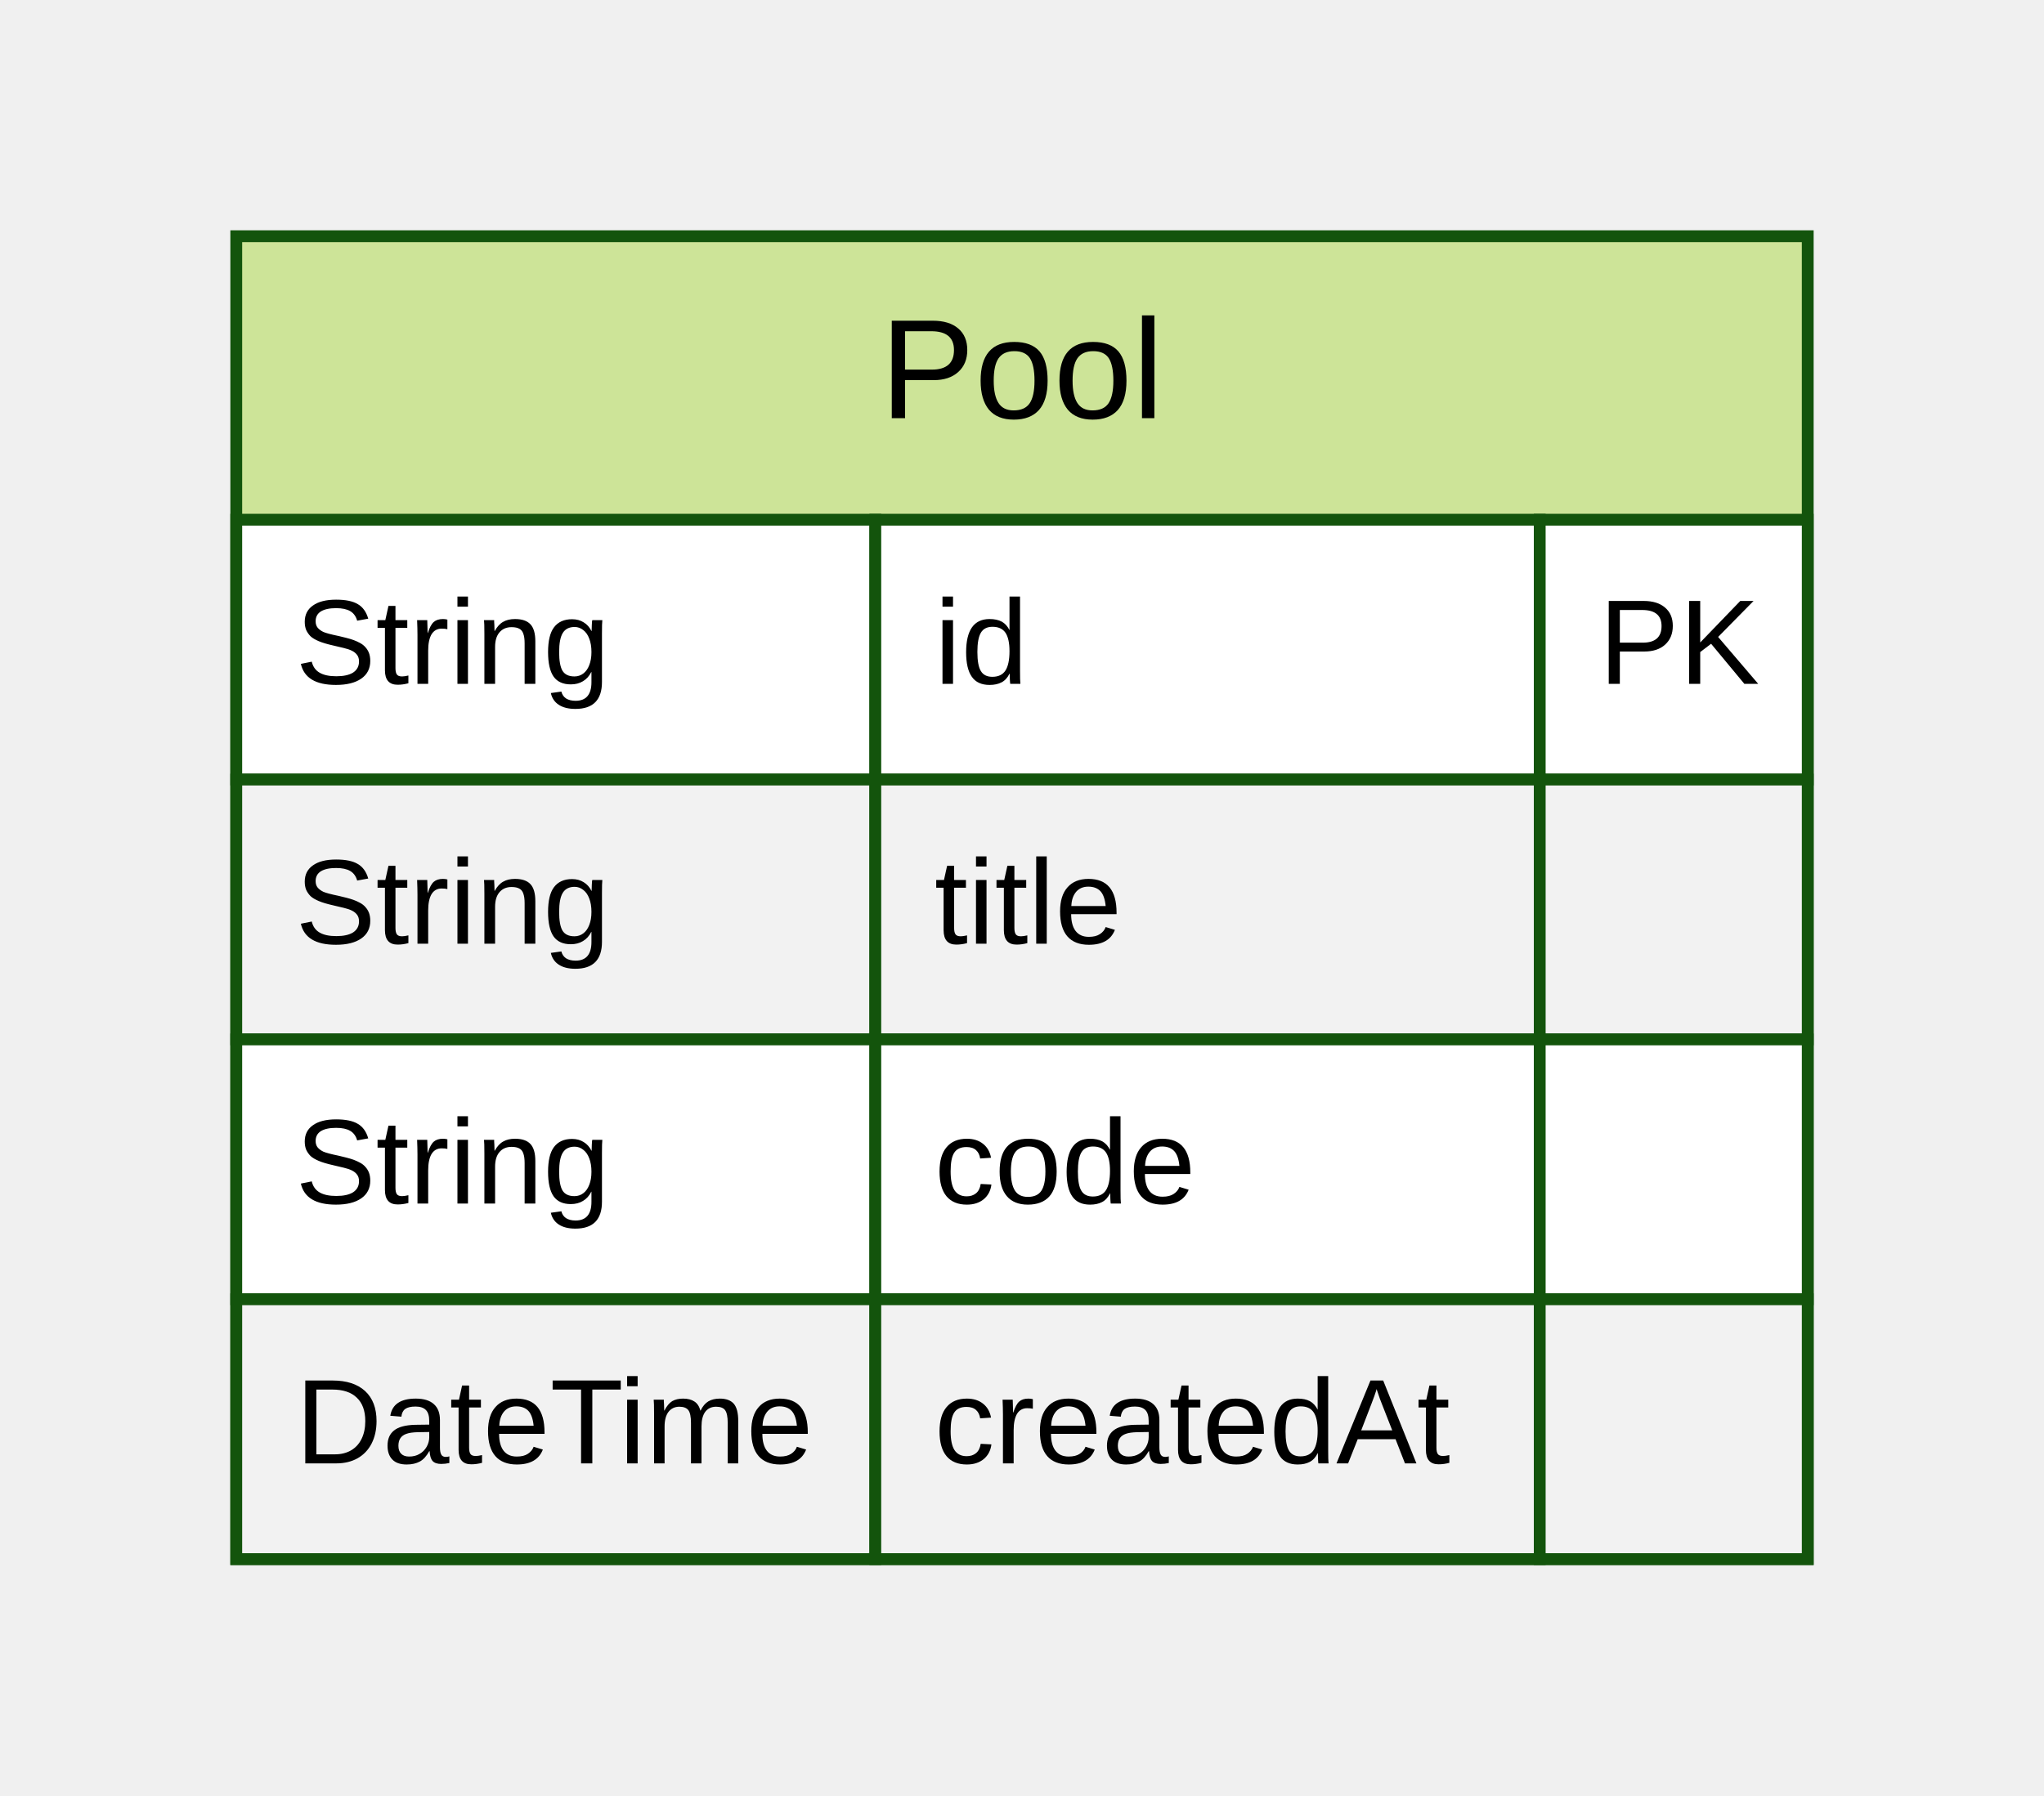
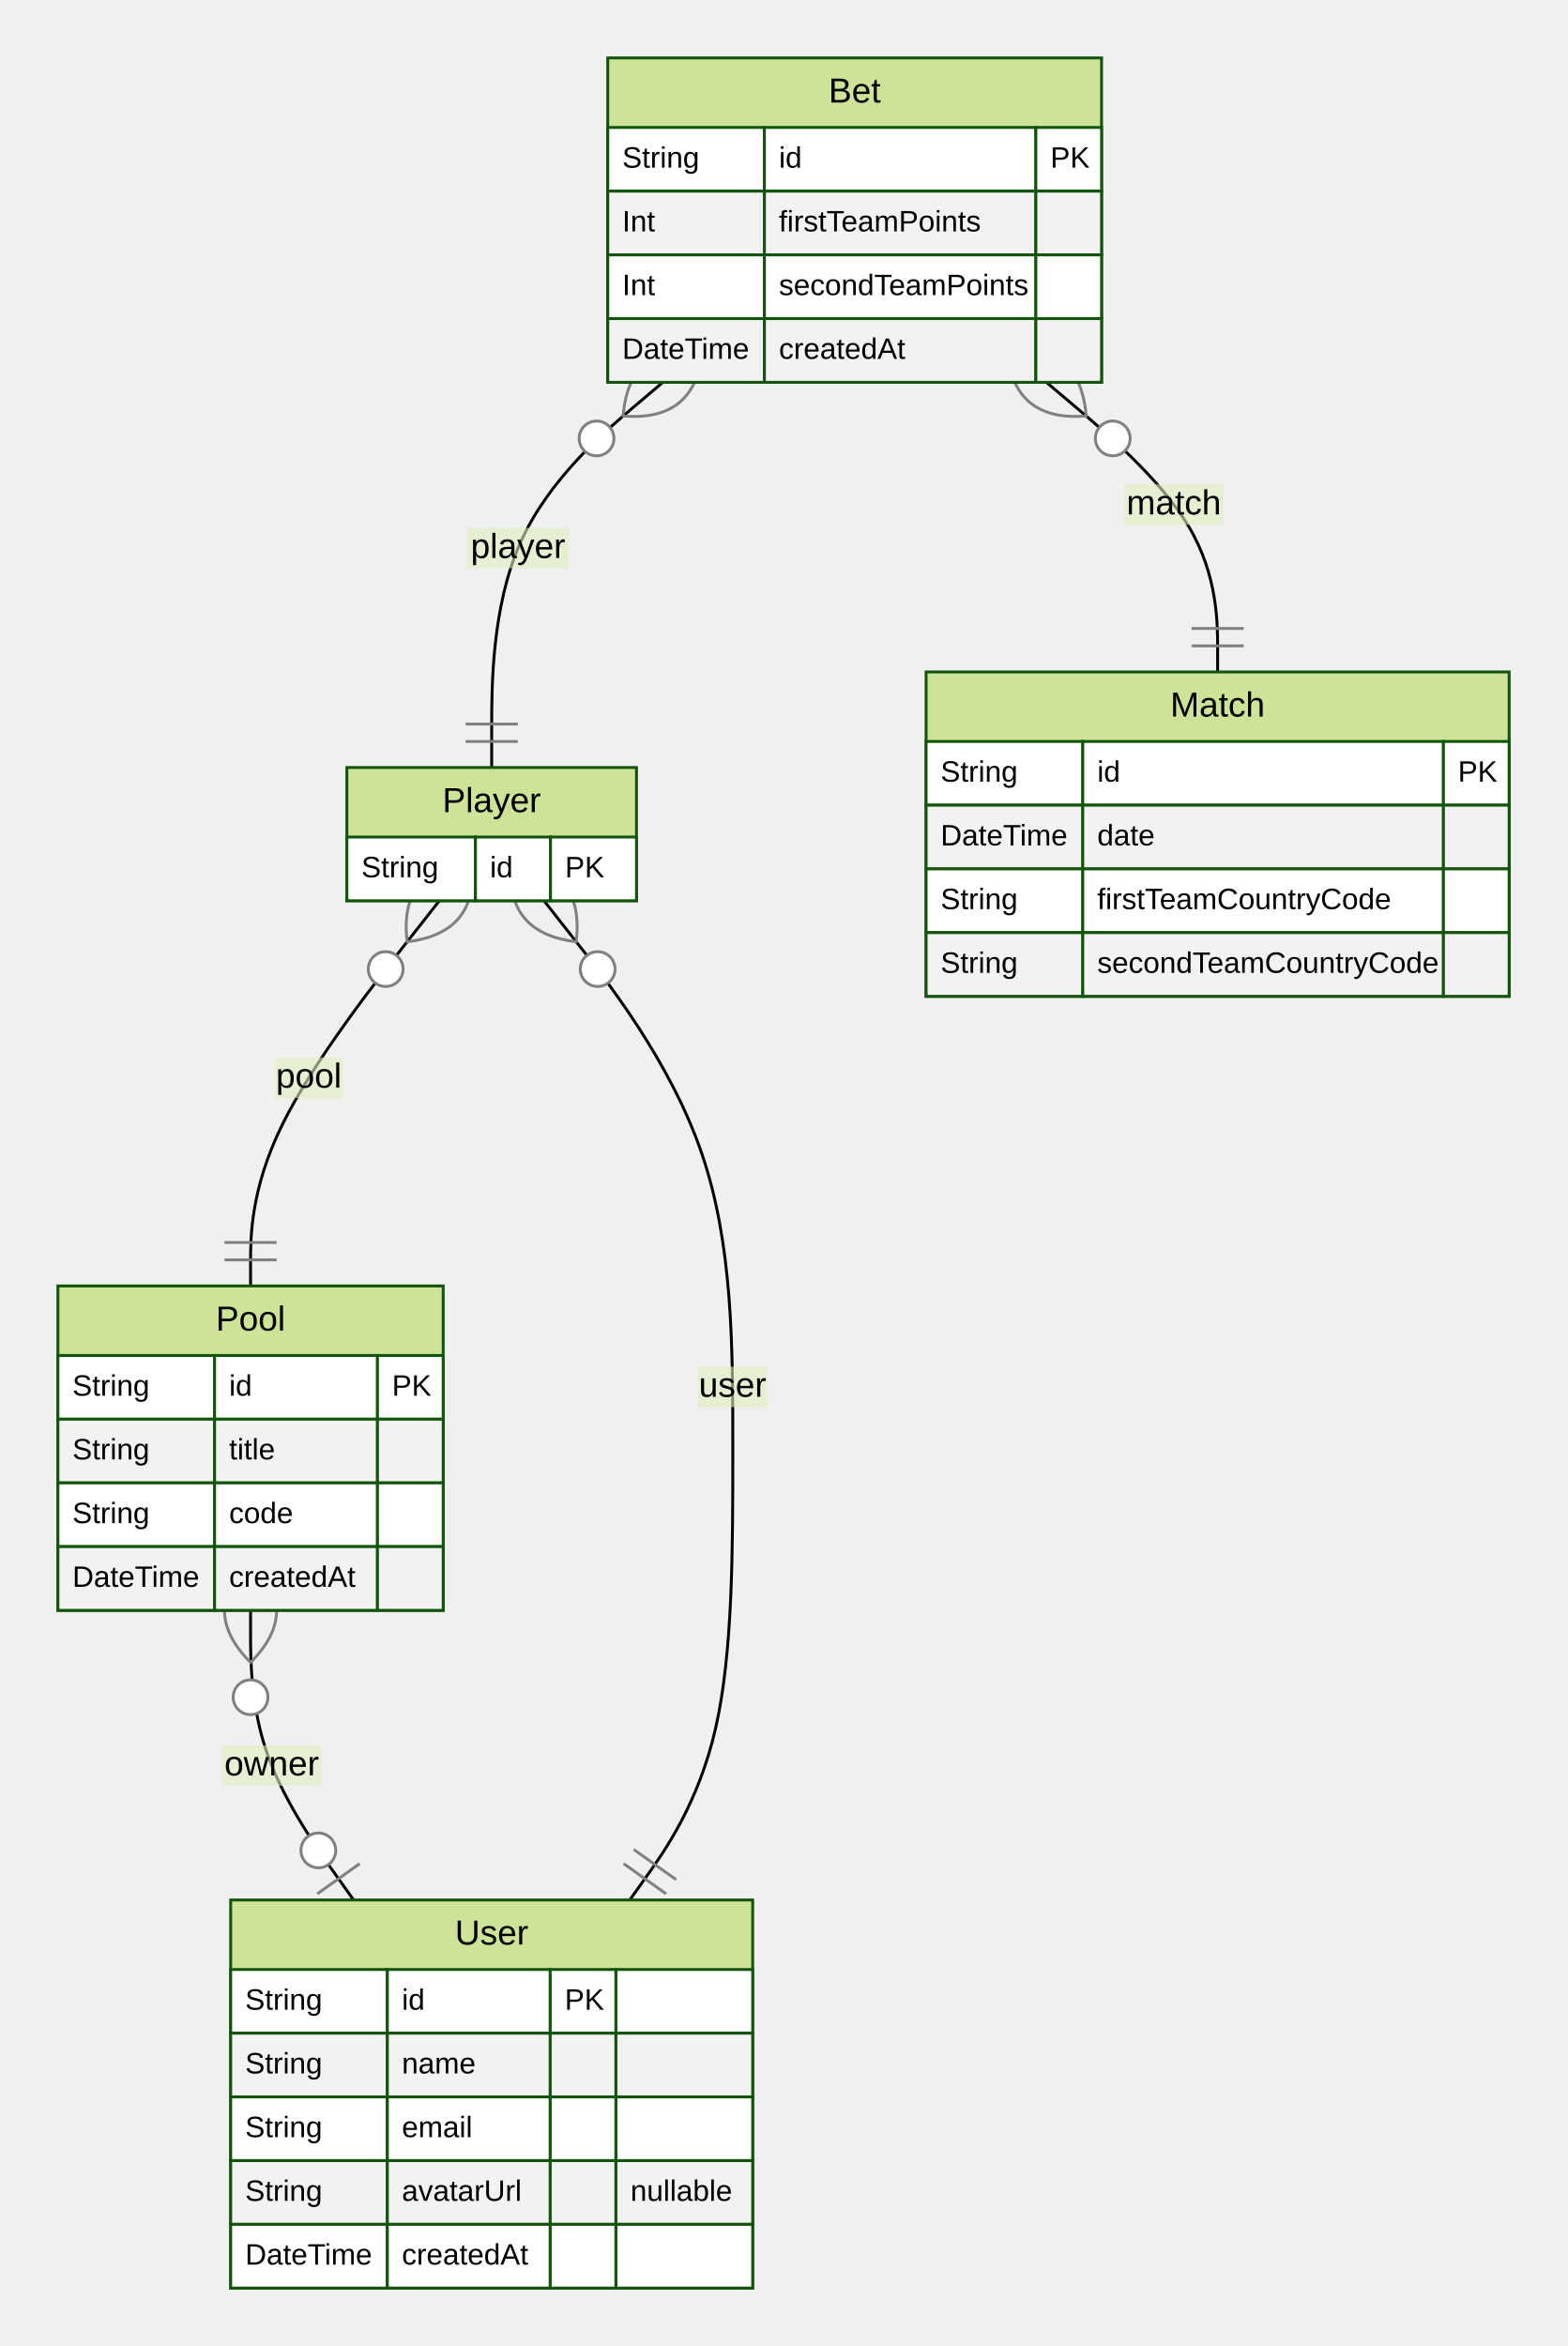
- <svg xmlns="http://www.w3.org/2000/svg" aria-labelledby="chart-title-mermaid-0 chart-desc-mermaid-0" role="img" viewBox="0 0 173.026 152" style="max-width: 173.026px; background-color: white;" width="100%" id="mermaid-0">
+ <svg xmlns="http://www.w3.org/2000/svg" aria-labelledby="chart-title-mermaid-0 chart-desc-mermaid-0" role="img" viewBox="0 0 541.082 810" style="max-width: 541.082px; background-color: white;" width="100%" id="mermaid-0">
  <style>#mermaid-0 {font-family:"trebuchet ms",verdana,arial,sans-serif;font-size:16px;fill:#000000;}#mermaid-0 .error-icon{fill:#552222;}#mermaid-0 .error-text{fill:#552222;stroke:#552222;}#mermaid-0 .edge-thickness-normal{stroke-width:2px;}#mermaid-0 .edge-thickness-thick{stroke-width:3.5px;}#mermaid-0 .edge-pattern-solid{stroke-dasharray:0;}#mermaid-0 .edge-pattern-dashed{stroke-dasharray:3;}#mermaid-0 .edge-pattern-dotted{stroke-dasharray:2;}#mermaid-0 .marker{fill:#000000;stroke:#000000;}#mermaid-0 .marker.cross{stroke:#000000;}#mermaid-0 svg{font-family:"trebuchet ms",verdana,arial,sans-serif;font-size:16px;}#mermaid-0 .entityBox{fill:#cde498;stroke:#13540c;}#mermaid-0 .attributeBoxOdd{fill:#ffffff;stroke:#13540c;}#mermaid-0 .attributeBoxEven{fill:#f2f2f2;stroke:#13540c;}#mermaid-0 .relationshipLabelBox{fill:hsl(78.158, 58.462%, 84.51%);opacity:0.7;background-color:hsl(78.158, 58.462%, 84.51%);}#mermaid-0 .relationshipLabelBox rect{opacity:0.5;}#mermaid-0 .relationshipLine{stroke:#000000;}#mermaid-0 :root{--mermaid-font-family:"trebuchet ms",verdana,arial,sans-serif;}</style>
  <g />
  <defs>
    <marker orient="auto" markerHeight="18" markerWidth="18" refY="9" refX="0" id="ONLY_ONE_START">
      <path d="M9,0 L9,18 M15,0 L15,18" fill="none" stroke="gray" />
    </marker>
  </defs>
  <defs>
    <marker orient="auto" markerHeight="18" markerWidth="18" refY="9" refX="18" id="ONLY_ONE_END">
      <path d="M3,0 L3,18 M9,0 L9,18" fill="none" stroke="gray" />
    </marker>
  </defs>
  <defs>
    <marker orient="auto" markerHeight="18" markerWidth="30" refY="9" refX="0" id="ZERO_OR_ONE_START">
      <circle r="6" cy="9" cx="21" fill="white" stroke="gray" />
      <path d="M9,0 L9,18" fill="none" stroke="gray" />
    </marker>
  </defs>
  <defs>
    <marker orient="auto" markerHeight="18" markerWidth="30" refY="9" refX="30" id="ZERO_OR_ONE_END">
      <circle r="6" cy="9" cx="9" fill="white" stroke="gray" />
      <path d="M21,0 L21,18" fill="none" stroke="gray" />
    </marker>
  </defs>
  <defs>
    <marker orient="auto" markerHeight="36" markerWidth="45" refY="18" refX="18" id="ONE_OR_MORE_START">
      <path d="M0,18 Q 18,0 36,18 Q 18,36 0,18 M42,9 L42,27" fill="none" stroke="gray" />
    </marker>
  </defs>
  <defs>
    <marker orient="auto" markerHeight="36" markerWidth="45" refY="18" refX="27" id="ONE_OR_MORE_END">
      <path d="M3,9 L3,27 M9,18 Q27,0 45,18 Q27,36 9,18" fill="none" stroke="gray" />
    </marker>
  </defs>
  <defs>
    <marker orient="auto" markerHeight="36" markerWidth="57" refY="18" refX="18" id="ZERO_OR_MORE_START">
      <circle r="6" cy="18" cx="48" fill="white" stroke="gray" />
      <path d="M0,18 Q18,0 36,18 Q18,36 0,18" fill="none" stroke="gray" />
    </marker>
  </defs>
  <defs>
    <marker orient="auto" markerHeight="36" markerWidth="57" refY="18" refX="39" id="ZERO_OR_MORE_END">
      <circle r="6" cy="18" cx="9" fill="white" stroke="gray" />
      <path d="M21,18 Q39,0 57,18 Q39,36 21,18" fill="none" stroke="gray" />
    </marker>
  </defs>
-   <g transform="translate(20,20 )" id="Pool">
+   <path marker-start="url(#ZERO_OR_MORE_START)" marker-end="url(#ZERO_OR_ONE_END)" fill="none" stroke="gray" d="M86.513,556L86.513,564.333C86.513,572.667,86.513,589.333,92.443,606C98.373,622.667,110.233,639.333,116.163,647.667L122.093,656" class="er relationshipLine" />
+   <path marker-start="url(#ZERO_OR_MORE_START)" marker-end="url(#ONLY_ONE_END)" fill="none" stroke="gray" d="M187.835,311L198.7,324.833C209.565,338.667,231.296,366.333,242.161,397.833C253.026,429.333,253.026,464.667,253.026,500C253.026,535.333,253.026,570.667,247.096,596.667C241.167,622.667,229.307,639.333,223.377,647.667L217.447,656" class="er relationshipLine" />
+   <path marker-start="url(#ZERO_OR_MORE_START)" marker-end="url(#ONLY_ONE_END)" fill="none" stroke="gray" d="M151.705,311L140.839,324.833C129.974,338.667,108.244,366.333,97.378,388.5C86.513,410.667,86.513,427.333,86.513,435.667L86.513,444" class="er relationshipLine" />
+   <path marker-start="url(#ZERO_OR_MORE_START)" marker-end="url(#ONLY_ONE_END)" fill="none" stroke="gray" d="M228.887,132L219.034,140.333C209.181,148.667,189.476,165.333,179.623,187.5C169.77,209.667,169.77,237.333,169.77,251.167L169.77,265" class="er relationshipLine" />
+   <path marker-start="url(#ZERO_OR_MORE_START)" marker-end="url(#ONLY_ONE_END)" fill="none" stroke="gray" d="M361.309,132L371.162,140.333C381.015,148.667,400.72,165.333,410.573,182C420.426,198.667,420.426,215.333,420.426,223.667L420.426,232" class="er relationshipLine" />
+   <g transform="translate(20,444 )" id="Pool">
    <rect height="112" width="133.026" y="0" x="0" stroke="gray" fill-opacity="100%" fill="honeydew" class="er entityBox" />
    <text transform="translate(66.51321,12)" style="font-family: &quot;trebuchet ms&quot;, verdana, arial, sans-serif;; font-size: 12px" text-anchor="middle" dominant-baseline="middle" y="0" x="0" id="entity-Pool" class="er entityLabel">Pool</text>
    <rect height="22" width="54.096" y="24" x="0" stroke="gray" fill-opacity="100%" fill="honeydew" class="er attributeBoxOdd" />
    <text transform="translate(5,35)" style="font-family: &quot;trebuchet ms&quot;, verdana, arial, sans-serif;; font-size: 10.2px" text-anchor="left" dominant-baseline="middle" y="0" x="0" id="entity-Pool-attr-1-type" class="er entityLabel">String</text>
    <rect height="22" width="56.243" y="24" x="54.096" stroke="gray" fill-opacity="100%" fill="honeydew" class="er attributeBoxOdd" />
    <text transform="translate(59.09555,35)" style="font-family: &quot;trebuchet ms&quot;, verdana, arial, sans-serif;; font-size: 10.2px" text-anchor="left" dominant-baseline="middle" y="0" x="0" id="entity-Pool-attr-1-name" class="er entityLabel">id</text>
    <rect height="22" width="22.688" y="24" x="110.339" stroke="gray" fill-opacity="100%" fill="honeydew" class="er attributeBoxOdd" />
    <text transform="translate(115.3387,35)" style="font-family: &quot;trebuchet ms&quot;, verdana, arial, sans-serif;; font-size: 10.2px" text-anchor="left" dominant-baseline="middle" y="0" x="0" id="entity-Pool-attr-1-key" class="er entityLabel">PK</text>
    <rect height="22" width="54.096" y="46" x="0" stroke="gray" fill-opacity="100%" fill="honeydew" class="er attributeBoxEven" />
    <text transform="translate(5,57)" style="font-family: &quot;trebuchet ms&quot;, verdana, arial, sans-serif;; font-size: 10.2px" text-anchor="left" dominant-baseline="middle" y="0" x="0" id="entity-Pool-attr-2-type" class="er entityLabel">String</text>
    <rect height="22" width="56.243" y="46" x="54.096" stroke="gray" fill-opacity="100%" fill="honeydew" class="er attributeBoxEven" />
    <text transform="translate(59.09555,57)" style="font-family: &quot;trebuchet ms&quot;, verdana, arial, sans-serif;; font-size: 10.2px" text-anchor="left" dominant-baseline="middle" y="0" x="0" id="entity-Pool-attr-2-name" class="er entityLabel">title</text>
    <rect height="22" width="22.688" y="46" x="110.339" stroke="gray" fill-opacity="100%" fill="honeydew" class="er attributeBoxEven" />
    <text transform="translate(115.3387,57)" style="font-family: &quot;trebuchet ms&quot;, verdana, arial, sans-serif;; font-size: 10.2px" text-anchor="left" dominant-baseline="middle" y="0" x="0" id="entity-Pool-attr-2-key" class="er entityLabel" />
    <rect height="22" width="54.096" y="68" x="0" stroke="gray" fill-opacity="100%" fill="honeydew" class="er attributeBoxOdd" />
    <text transform="translate(5,79)" style="font-family: &quot;trebuchet ms&quot;, verdana, arial, sans-serif;; font-size: 10.2px" text-anchor="left" dominant-baseline="middle" y="0" x="0" id="entity-Pool-attr-3-type" class="er entityLabel">String</text>
    <rect height="22" width="56.243" y="68" x="54.096" stroke="gray" fill-opacity="100%" fill="honeydew" class="er attributeBoxOdd" />
    <text transform="translate(59.09555,79)" style="font-family: &quot;trebuchet ms&quot;, verdana, arial, sans-serif;; font-size: 10.2px" text-anchor="left" dominant-baseline="middle" y="0" x="0" id="entity-Pool-attr-3-name" class="er entityLabel">code</text>
    <rect height="22" width="22.688" y="68" x="110.339" stroke="gray" fill-opacity="100%" fill="honeydew" class="er attributeBoxOdd" />
    <text transform="translate(115.3387,79)" style="font-family: &quot;trebuchet ms&quot;, verdana, arial, sans-serif;; font-size: 10.2px" text-anchor="left" dominant-baseline="middle" y="0" x="0" id="entity-Pool-attr-3-key" class="er entityLabel" />
    <rect height="22" width="54.096" y="90" x="0" stroke="gray" fill-opacity="100%" fill="honeydew" class="er attributeBoxEven" />
    <text transform="translate(5,101)" style="font-family: &quot;trebuchet ms&quot;, verdana, arial, sans-serif;; font-size: 10.2px" text-anchor="left" dominant-baseline="middle" y="0" x="0" id="entity-Pool-attr-4-type" class="er entityLabel">DateTime</text>
    <rect height="22" width="56.243" y="90" x="54.096" stroke="gray" fill-opacity="100%" fill="honeydew" class="er attributeBoxEven" />
    <text transform="translate(59.09555,101)" style="font-family: &quot;trebuchet ms&quot;, verdana, arial, sans-serif;; font-size: 10.2px" text-anchor="left" dominant-baseline="middle" y="0" x="0" id="entity-Pool-attr-4-name" class="er entityLabel">createdAt</text>
    <rect height="22" width="22.688" y="90" x="110.339" stroke="gray" fill-opacity="100%" fill="honeydew" class="er attributeBoxEven" />
    <text transform="translate(115.3387,101)" style="font-family: &quot;trebuchet ms&quot;, verdana, arial, sans-serif;; font-size: 10.2px" text-anchor="left" dominant-baseline="middle" y="0" x="0" id="entity-Pool-attr-4-key" class="er entityLabel" />
  </g>
+   <g transform="translate(119.7698,265 )" id="Player">
+     <rect height="46" width="100" y="0" x="0" stroke="gray" fill-opacity="100%" fill="honeydew" class="er entityBox" />
+     <text transform="translate(50,12)" style="font-family: &quot;trebuchet ms&quot;, verdana, arial, sans-serif;; font-size: 12px" text-anchor="middle" dominant-baseline="middle" y="0" x="0" id="entity-Player" class="er entityLabel">Player</text>
+     <rect height="22" width="44.399" y="24" x="0" stroke="gray" fill-opacity="100%" fill="honeydew" class="er attributeBoxOdd" />
+     <text transform="translate(5,35)" style="font-family: &quot;trebuchet ms&quot;, verdana, arial, sans-serif;; font-size: 10.2px" text-anchor="left" dominant-baseline="middle" y="0" x="0" id="entity-Player-attr-1-type" class="er entityLabel">String</text>
+     <rect height="22" width="25.911" y="24" x="44.399" stroke="gray" fill-opacity="100%" fill="honeydew" class="er attributeBoxOdd" />
+     <text transform="translate(49.39862,35)" style="font-family: &quot;trebuchet ms&quot;, verdana, arial, sans-serif;; font-size: 10.2px" text-anchor="left" dominant-baseline="middle" y="0" x="0" id="entity-Player-attr-1-name" class="er entityLabel">id</text>
+     <rect height="22" width="29.69" y="24" x="70.31" stroke="gray" fill-opacity="100%" fill="honeydew" class="er attributeBoxOdd" />
+     <text transform="translate(75.30976,35)" style="font-family: &quot;trebuchet ms&quot;, verdana, arial, sans-serif;; font-size: 10.2px" text-anchor="left" dominant-baseline="middle" y="0" x="0" id="entity-Player-attr-1-key" class="er entityLabel">PK</text>
+   </g>
+   <g transform="translate(79.65034,656 )" id="User">
+     <rect height="134" width="180.239" y="0" x="0" stroke="gray" fill-opacity="100%" fill="honeydew" class="er entityBox" />
+     <text transform="translate(90.11948,12)" style="font-family: &quot;trebuchet ms&quot;, verdana, arial, sans-serif;; font-size: 12px" text-anchor="middle" dominant-baseline="middle" y="0" x="0" id="entity-User" class="er entityLabel">User</text>
+     <rect height="22" width="54.096" y="24" x="0" stroke="gray" fill-opacity="100%" fill="honeydew" class="er attributeBoxOdd" />
+     <text transform="translate(5,35)" style="font-family: &quot;trebuchet ms&quot;, verdana, arial, sans-serif;; font-size: 10.2px" text-anchor="left" dominant-baseline="middle" y="0" x="0" id="entity-User-attr-1-type" class="er entityLabel">String</text>
+     <rect height="22" width="56.243" y="24" x="54.096" stroke="gray" fill-opacity="100%" fill="honeydew" class="er attributeBoxOdd" />
+     <text transform="translate(59.09555,35)" style="font-family: &quot;trebuchet ms&quot;, verdana, arial, sans-serif;; font-size: 10.2px" text-anchor="left" dominant-baseline="middle" y="0" x="0" id="entity-User-attr-1-name" class="er entityLabel">id</text>
+     <rect height="22" width="22.688" y="24" x="110.339" stroke="gray" fill-opacity="100%" fill="honeydew" class="er attributeBoxOdd" />
+     <text transform="translate(115.3387,35)" style="font-family: &quot;trebuchet ms&quot;, verdana, arial, sans-serif;; font-size: 10.2px" text-anchor="left" dominant-baseline="middle" y="0" x="0" id="entity-User-attr-1-key" class="er entityLabel">PK</text>
+     <rect height="22" width="47.213" y="24" x="133.026" stroke="gray" fill-opacity="100%" fill="honeydew" class="er attributeBoxOdd" />
+     <text transform="translate(138.0264,35)" style="font-family: &quot;trebuchet ms&quot;, verdana, arial, sans-serif;; font-size: 10.2px" text-anchor="left" dominant-baseline="middle" y="0" x="0" id="entity-User-attr-1-comment" class="er entityLabel" />
+     <rect height="22" width="54.096" y="46" x="0" stroke="gray" fill-opacity="100%" fill="honeydew" class="er attributeBoxEven" />
+     <text transform="translate(5,57)" style="font-family: &quot;trebuchet ms&quot;, verdana, arial, sans-serif;; font-size: 10.2px" text-anchor="left" dominant-baseline="middle" y="0" x="0" id="entity-User-attr-2-type" class="er entityLabel">String</text>
+     <rect height="22" width="56.243" y="46" x="54.096" stroke="gray" fill-opacity="100%" fill="honeydew" class="er attributeBoxEven" />
+     <text transform="translate(59.09555,57)" style="font-family: &quot;trebuchet ms&quot;, verdana, arial, sans-serif;; font-size: 10.2px" text-anchor="left" dominant-baseline="middle" y="0" x="0" id="entity-User-attr-2-name" class="er entityLabel">name</text>
+     <rect height="22" width="22.688" y="46" x="110.339" stroke="gray" fill-opacity="100%" fill="honeydew" class="er attributeBoxEven" />
+     <text transform="translate(115.3387,57)" style="font-family: &quot;trebuchet ms&quot;, verdana, arial, sans-serif;; font-size: 10.2px" text-anchor="left" dominant-baseline="middle" y="0" x="0" id="entity-User-attr-2-key" class="er entityLabel" />
+     <rect height="22" width="47.213" y="46" x="133.026" stroke="gray" fill-opacity="100%" fill="honeydew" class="er attributeBoxEven" />
+     <text transform="translate(138.0264,57)" style="font-family: &quot;trebuchet ms&quot;, verdana, arial, sans-serif;; font-size: 10.2px" text-anchor="left" dominant-baseline="middle" y="0" x="0" id="entity-User-attr-2-comment" class="er entityLabel" />
+     <rect height="22" width="54.096" y="68" x="0" stroke="gray" fill-opacity="100%" fill="honeydew" class="er attributeBoxOdd" />
+     <text transform="translate(5,79)" style="font-family: &quot;trebuchet ms&quot;, verdana, arial, sans-serif;; font-size: 10.2px" text-anchor="left" dominant-baseline="middle" y="0" x="0" id="entity-User-attr-3-type" class="er entityLabel">String</text>
+     <rect height="22" width="56.243" y="68" x="54.096" stroke="gray" fill-opacity="100%" fill="honeydew" class="er attributeBoxOdd" />
+     <text transform="translate(59.09555,79)" style="font-family: &quot;trebuchet ms&quot;, verdana, arial, sans-serif;; font-size: 10.2px" text-anchor="left" dominant-baseline="middle" y="0" x="0" id="entity-User-attr-3-name" class="er entityLabel">email</text>
+     <rect height="22" width="22.688" y="68" x="110.339" stroke="gray" fill-opacity="100%" fill="honeydew" class="er attributeBoxOdd" />
+     <text transform="translate(115.3387,79)" style="font-family: &quot;trebuchet ms&quot;, verdana, arial, sans-serif;; font-size: 10.2px" text-anchor="left" dominant-baseline="middle" y="0" x="0" id="entity-User-attr-3-key" class="er entityLabel" />
+     <rect height="22" width="47.213" y="68" x="133.026" stroke="gray" fill-opacity="100%" fill="honeydew" class="er attributeBoxOdd" />
+     <text transform="translate(138.0264,79)" style="font-family: &quot;trebuchet ms&quot;, verdana, arial, sans-serif;; font-size: 10.2px" text-anchor="left" dominant-baseline="middle" y="0" x="0" id="entity-User-attr-3-comment" class="er entityLabel" />
+     <rect height="22" width="54.096" y="90" x="0" stroke="gray" fill-opacity="100%" fill="honeydew" class="er attributeBoxEven" />
+     <text transform="translate(5,101)" style="font-family: &quot;trebuchet ms&quot;, verdana, arial, sans-serif;; font-size: 10.2px" text-anchor="left" dominant-baseline="middle" y="0" x="0" id="entity-User-attr-4-type" class="er entityLabel">String</text>
+     <rect height="22" width="56.243" y="90" x="54.096" stroke="gray" fill-opacity="100%" fill="honeydew" class="er attributeBoxEven" />
+     <text transform="translate(59.09555,101)" style="font-family: &quot;trebuchet ms&quot;, verdana, arial, sans-serif;; font-size: 10.2px" text-anchor="left" dominant-baseline="middle" y="0" x="0" id="entity-User-attr-4-name" class="er entityLabel">avatarUrl</text>
+     <rect height="22" width="22.688" y="90" x="110.339" stroke="gray" fill-opacity="100%" fill="honeydew" class="er attributeBoxEven" />
+     <text transform="translate(115.3387,101)" style="font-family: &quot;trebuchet ms&quot;, verdana, arial, sans-serif;; font-size: 10.2px" text-anchor="left" dominant-baseline="middle" y="0" x="0" id="entity-User-attr-4-key" class="er entityLabel" />
+     <rect height="22" width="47.213" y="90" x="133.026" stroke="gray" fill-opacity="100%" fill="honeydew" class="er attributeBoxEven" />
+     <text transform="translate(138.0264,101)" style="font-family: &quot;trebuchet ms&quot;, verdana, arial, sans-serif;; font-size: 10.2px" text-anchor="left" dominant-baseline="middle" y="0" x="0" id="entity-User-attr-4-comment" class="er entityLabel">nullable</text>
+     <rect height="22" width="54.096" y="112" x="0" stroke="gray" fill-opacity="100%" fill="honeydew" class="er attributeBoxOdd" />
+     <text transform="translate(5,123)" style="font-family: &quot;trebuchet ms&quot;, verdana, arial, sans-serif;; font-size: 10.2px" text-anchor="left" dominant-baseline="middle" y="0" x="0" id="entity-User-attr-5-type" class="er entityLabel">DateTime</text>
+     <rect height="22" width="56.243" y="112" x="54.096" stroke="gray" fill-opacity="100%" fill="honeydew" class="er attributeBoxOdd" />
+     <text transform="translate(59.09555,123)" style="font-family: &quot;trebuchet ms&quot;, verdana, arial, sans-serif;; font-size: 10.2px" text-anchor="left" dominant-baseline="middle" y="0" x="0" id="entity-User-attr-5-name" class="er entityLabel">createdAt</text>
+     <rect height="22" width="22.688" y="112" x="110.339" stroke="gray" fill-opacity="100%" fill="honeydew" class="er attributeBoxOdd" />
+     <text transform="translate(115.3387,123)" style="font-family: &quot;trebuchet ms&quot;, verdana, arial, sans-serif;; font-size: 10.2px" text-anchor="left" dominant-baseline="middle" y="0" x="0" id="entity-User-attr-5-key" class="er entityLabel" />
+     <rect height="22" width="47.213" y="112" x="133.026" stroke="gray" fill-opacity="100%" fill="honeydew" class="er attributeBoxOdd" />
+     <text transform="translate(138.0264,123)" style="font-family: &quot;trebuchet ms&quot;, verdana, arial, sans-serif;; font-size: 10.2px" text-anchor="left" dominant-baseline="middle" y="0" x="0" id="entity-User-attr-5-comment" class="er entityLabel" />
+   </g>
+   <g transform="translate(319.7698,232 )" id="Match">
+     <rect height="112" width="201.312" y="0" x="0" stroke="gray" fill-opacity="100%" fill="honeydew" class="er entityBox" />
+     <text transform="translate(100.6562,12)" style="font-family: &quot;trebuchet ms&quot;, verdana, arial, sans-serif;; font-size: 12px" text-anchor="middle" dominant-baseline="middle" y="0" x="0" id="entity-Match" class="er entityLabel">Match</text>
+     <rect height="22" width="54.096" y="24" x="0" stroke="gray" fill-opacity="100%" fill="honeydew" class="er attributeBoxOdd" />
+     <text transform="translate(5,35)" style="font-family: &quot;trebuchet ms&quot;, verdana, arial, sans-serif;; font-size: 10.2px" text-anchor="left" dominant-baseline="middle" y="0" x="0" id="entity-Match-attr-1-type" class="er entityLabel">String</text>
+     <rect height="22" width="124.529" y="24" x="54.096" stroke="gray" fill-opacity="100%" fill="honeydew" class="er attributeBoxOdd" />
+     <text transform="translate(59.09555,35)" style="font-family: &quot;trebuchet ms&quot;, verdana, arial, sans-serif;; font-size: 10.2px" text-anchor="left" dominant-baseline="middle" y="0" x="0" id="entity-Match-attr-1-name" class="er entityLabel">id</text>
+     <rect height="22" width="22.688" y="24" x="178.625" stroke="gray" fill-opacity="100%" fill="honeydew" class="er attributeBoxOdd" />
+     <text transform="translate(183.6248,35)" style="font-family: &quot;trebuchet ms&quot;, verdana, arial, sans-serif;; font-size: 10.2px" text-anchor="left" dominant-baseline="middle" y="0" x="0" id="entity-Match-attr-1-key" class="er entityLabel">PK</text>
+     <rect height="22" width="54.096" y="46" x="0" stroke="gray" fill-opacity="100%" fill="honeydew" class="er attributeBoxEven" />
+     <text transform="translate(5,57)" style="font-family: &quot;trebuchet ms&quot;, verdana, arial, sans-serif;; font-size: 10.2px" text-anchor="left" dominant-baseline="middle" y="0" x="0" id="entity-Match-attr-2-type" class="er entityLabel">DateTime</text>
+     <rect height="22" width="124.529" y="46" x="54.096" stroke="gray" fill-opacity="100%" fill="honeydew" class="er attributeBoxEven" />
+     <text transform="translate(59.09555,57)" style="font-family: &quot;trebuchet ms&quot;, verdana, arial, sans-serif;; font-size: 10.2px" text-anchor="left" dominant-baseline="middle" y="0" x="0" id="entity-Match-attr-2-name" class="er entityLabel">date</text>
+     <rect height="22" width="22.688" y="46" x="178.625" stroke="gray" fill-opacity="100%" fill="honeydew" class="er attributeBoxEven" />
+     <text transform="translate(183.6248,57)" style="font-family: &quot;trebuchet ms&quot;, verdana, arial, sans-serif;; font-size: 10.2px" text-anchor="left" dominant-baseline="middle" y="0" x="0" id="entity-Match-attr-2-key" class="er entityLabel" />
+     <rect height="22" width="54.096" y="68" x="0" stroke="gray" fill-opacity="100%" fill="honeydew" class="er attributeBoxOdd" />
+     <text transform="translate(5,79)" style="font-family: &quot;trebuchet ms&quot;, verdana, arial, sans-serif;; font-size: 10.2px" text-anchor="left" dominant-baseline="middle" y="0" x="0" id="entity-Match-attr-3-type" class="er entityLabel">String</text>
+     <rect height="22" width="124.529" y="68" x="54.096" stroke="gray" fill-opacity="100%" fill="honeydew" class="er attributeBoxOdd" />
+     <text transform="translate(59.09555,79)" style="font-family: &quot;trebuchet ms&quot;, verdana, arial, sans-serif;; font-size: 10.2px" text-anchor="left" dominant-baseline="middle" y="0" x="0" id="entity-Match-attr-3-name" class="er entityLabel">firstTeamCountryCode</text>
+     <rect height="22" width="22.688" y="68" x="178.625" stroke="gray" fill-opacity="100%" fill="honeydew" class="er attributeBoxOdd" />
+     <text transform="translate(183.6248,79)" style="font-family: &quot;trebuchet ms&quot;, verdana, arial, sans-serif;; font-size: 10.2px" text-anchor="left" dominant-baseline="middle" y="0" x="0" id="entity-Match-attr-3-key" class="er entityLabel" />
+     <rect height="22" width="54.096" y="90" x="0" stroke="gray" fill-opacity="100%" fill="honeydew" class="er attributeBoxEven" />
+     <text transform="translate(5,101)" style="font-family: &quot;trebuchet ms&quot;, verdana, arial, sans-serif;; font-size: 10.2px" text-anchor="left" dominant-baseline="middle" y="0" x="0" id="entity-Match-attr-4-type" class="er entityLabel">String</text>
+     <rect height="22" width="124.529" y="90" x="54.096" stroke="gray" fill-opacity="100%" fill="honeydew" class="er attributeBoxEven" />
+     <text transform="translate(59.09555,101)" style="font-family: &quot;trebuchet ms&quot;, verdana, arial, sans-serif;; font-size: 10.2px" text-anchor="left" dominant-baseline="middle" y="0" x="0" id="entity-Match-attr-4-name" class="er entityLabel">secondTeamCountryCode</text>
+     <rect height="22" width="22.688" y="90" x="178.625" stroke="gray" fill-opacity="100%" fill="honeydew" class="er attributeBoxEven" />
+     <text transform="translate(183.6248,101)" style="font-family: &quot;trebuchet ms&quot;, verdana, arial, sans-serif;; font-size: 10.2px" text-anchor="left" dominant-baseline="middle" y="0" x="0" id="entity-Match-attr-4-key" class="er entityLabel" />
+   </g>
+   <g transform="translate(209.8457,20 )" id="Bet">
+     <rect height="112" width="170.504" y="0" x="0" stroke="gray" fill-opacity="100%" fill="honeydew" class="er entityBox" />
+     <text transform="translate(85.2522,12)" style="font-family: &quot;trebuchet ms&quot;, verdana, arial, sans-serif;; font-size: 12px" text-anchor="middle" dominant-baseline="middle" y="0" x="0" id="entity-Bet" class="er entityLabel">Bet</text>
+     <rect height="22" width="54.096" y="24" x="0" stroke="gray" fill-opacity="100%" fill="honeydew" class="er attributeBoxOdd" />
+     <text transform="translate(5,35)" style="font-family: &quot;trebuchet ms&quot;, verdana, arial, sans-serif;; font-size: 10.2px" text-anchor="left" dominant-baseline="middle" y="0" x="0" id="entity-Bet-attr-1-type" class="er entityLabel">String</text>
+     <rect height="22" width="93.721" y="24" x="54.096" stroke="gray" fill-opacity="100%" fill="honeydew" class="er attributeBoxOdd" />
+     <text transform="translate(59.09555,35)" style="font-family: &quot;trebuchet ms&quot;, verdana, arial, sans-serif;; font-size: 10.2px" text-anchor="left" dominant-baseline="middle" y="0" x="0" id="entity-Bet-attr-1-name" class="er entityLabel">id</text>
+     <rect height="22" width="22.688" y="24" x="147.817" stroke="gray" fill-opacity="100%" fill="honeydew" class="er attributeBoxOdd" />
+     <text transform="translate(152.8167,35)" style="font-family: &quot;trebuchet ms&quot;, verdana, arial, sans-serif;; font-size: 10.2px" text-anchor="left" dominant-baseline="middle" y="0" x="0" id="entity-Bet-attr-1-key" class="er entityLabel">PK</text>
+     <rect height="22" width="54.096" y="46" x="0" stroke="gray" fill-opacity="100%" fill="honeydew" class="er attributeBoxEven" />
+     <text transform="translate(5,57)" style="font-family: &quot;trebuchet ms&quot;, verdana, arial, sans-serif;; font-size: 10.2px" text-anchor="left" dominant-baseline="middle" y="0" x="0" id="entity-Bet-attr-2-type" class="er entityLabel">Int</text>
+     <rect height="22" width="93.721" y="46" x="54.096" stroke="gray" fill-opacity="100%" fill="honeydew" class="er attributeBoxEven" />
+     <text transform="translate(59.09555,57)" style="font-family: &quot;trebuchet ms&quot;, verdana, arial, sans-serif;; font-size: 10.2px" text-anchor="left" dominant-baseline="middle" y="0" x="0" id="entity-Bet-attr-2-name" class="er entityLabel">firstTeamPoints</text>
+     <rect height="22" width="22.688" y="46" x="147.817" stroke="gray" fill-opacity="100%" fill="honeydew" class="er attributeBoxEven" />
+     <text transform="translate(152.8167,57)" style="font-family: &quot;trebuchet ms&quot;, verdana, arial, sans-serif;; font-size: 10.2px" text-anchor="left" dominant-baseline="middle" y="0" x="0" id="entity-Bet-attr-2-key" class="er entityLabel" />
+     <rect height="22" width="54.096" y="68" x="0" stroke="gray" fill-opacity="100%" fill="honeydew" class="er attributeBoxOdd" />
+     <text transform="translate(5,79)" style="font-family: &quot;trebuchet ms&quot;, verdana, arial, sans-serif;; font-size: 10.2px" text-anchor="left" dominant-baseline="middle" y="0" x="0" id="entity-Bet-attr-3-type" class="er entityLabel">Int</text>
+     <rect height="22" width="93.721" y="68" x="54.096" stroke="gray" fill-opacity="100%" fill="honeydew" class="er attributeBoxOdd" />
+     <text transform="translate(59.09555,79)" style="font-family: &quot;trebuchet ms&quot;, verdana, arial, sans-serif;; font-size: 10.2px" text-anchor="left" dominant-baseline="middle" y="0" x="0" id="entity-Bet-attr-3-name" class="er entityLabel">secondTeamPoints</text>
+     <rect height="22" width="22.688" y="68" x="147.817" stroke="gray" fill-opacity="100%" fill="honeydew" class="er attributeBoxOdd" />
+     <text transform="translate(152.8167,79)" style="font-family: &quot;trebuchet ms&quot;, verdana, arial, sans-serif;; font-size: 10.2px" text-anchor="left" dominant-baseline="middle" y="0" x="0" id="entity-Bet-attr-3-key" class="er entityLabel" />
+     <rect height="22" width="54.096" y="90" x="0" stroke="gray" fill-opacity="100%" fill="honeydew" class="er attributeBoxEven" />
+     <text transform="translate(5,101)" style="font-family: &quot;trebuchet ms&quot;, verdana, arial, sans-serif;; font-size: 10.2px" text-anchor="left" dominant-baseline="middle" y="0" x="0" id="entity-Bet-attr-4-type" class="er entityLabel">DateTime</text>
+     <rect height="22" width="93.721" y="90" x="54.096" stroke="gray" fill-opacity="100%" fill="honeydew" class="er attributeBoxEven" />
+     <text transform="translate(59.09555,101)" style="font-family: &quot;trebuchet ms&quot;, verdana, arial, sans-serif;; font-size: 10.2px" text-anchor="left" dominant-baseline="middle" y="0" x="0" id="entity-Bet-attr-4-name" class="er entityLabel">createdAt</text>
+     <rect height="22" width="22.688" y="90" x="147.817" stroke="gray" fill-opacity="100%" fill="honeydew" class="er attributeBoxEven" />
+     <text transform="translate(152.8167,101)" style="font-family: &quot;trebuchet ms&quot;, verdana, arial, sans-serif;; font-size: 10.2px" text-anchor="left" dominant-baseline="middle" y="0" x="0" id="entity-Bet-attr-4-key" class="er entityLabel" />
+   </g>
+   <rect fill-opacity="85%" fill="white" height="14" width="34.471" y="602.592" x="76.574" class="er relationshipLabelBox" />
+   <text style="font-family: &quot;trebuchet ms&quot;, verdana, arial, sans-serif;; font-size: 12px" dominant-baseline="middle" text-anchor="middle" y="609.592" x="93.81" id="rel1" class="er relationshipLabel">owner</text>
+   <rect fill-opacity="85%" fill="white" height="14" width="23.959" y="471.862" x="240.96" class="er relationshipLabelBox" />
+   <text style="font-family: &quot;trebuchet ms&quot;, verdana, arial, sans-serif;; font-size: 12px" dominant-baseline="middle" text-anchor="middle" y="478.862" x="252.94" id="rel2" class="er relationshipLabel">user</text>
+   <rect fill-opacity="85%" fill="white" height="14" width="23.564" y="365.133" x="94.824" class="er relationshipLabelBox" />
+   <text style="font-family: &quot;trebuchet ms&quot;, verdana, arial, sans-serif;; font-size: 12px" dominant-baseline="middle" text-anchor="middle" y="372.133" x="106.606" id="rel3" class="er relationshipLabel">pool</text>
+   <rect fill-opacity="85%" fill="white" height="14" width="34.992" y="182.256" x="161.371" class="er relationshipLabelBox" />
+   <text style="font-family: &quot;trebuchet ms&quot;, verdana, arial, sans-serif;; font-size: 12px" dominant-baseline="middle" text-anchor="middle" y="189.256" x="178.867" id="rel4" class="er relationshipLabel">player</text>
+   <rect fill-opacity="85%" fill="white" height="14" width="33.965" y="167.222" x="388.328" class="er relationshipLabelBox" />
+   <text style="font-family: &quot;trebuchet ms&quot;, verdana, arial, sans-serif;; font-size: 12px" dominant-baseline="middle" text-anchor="middle" y="174.222" x="405.31" id="rel5" class="er relationshipLabel">match</text>
</svg>
